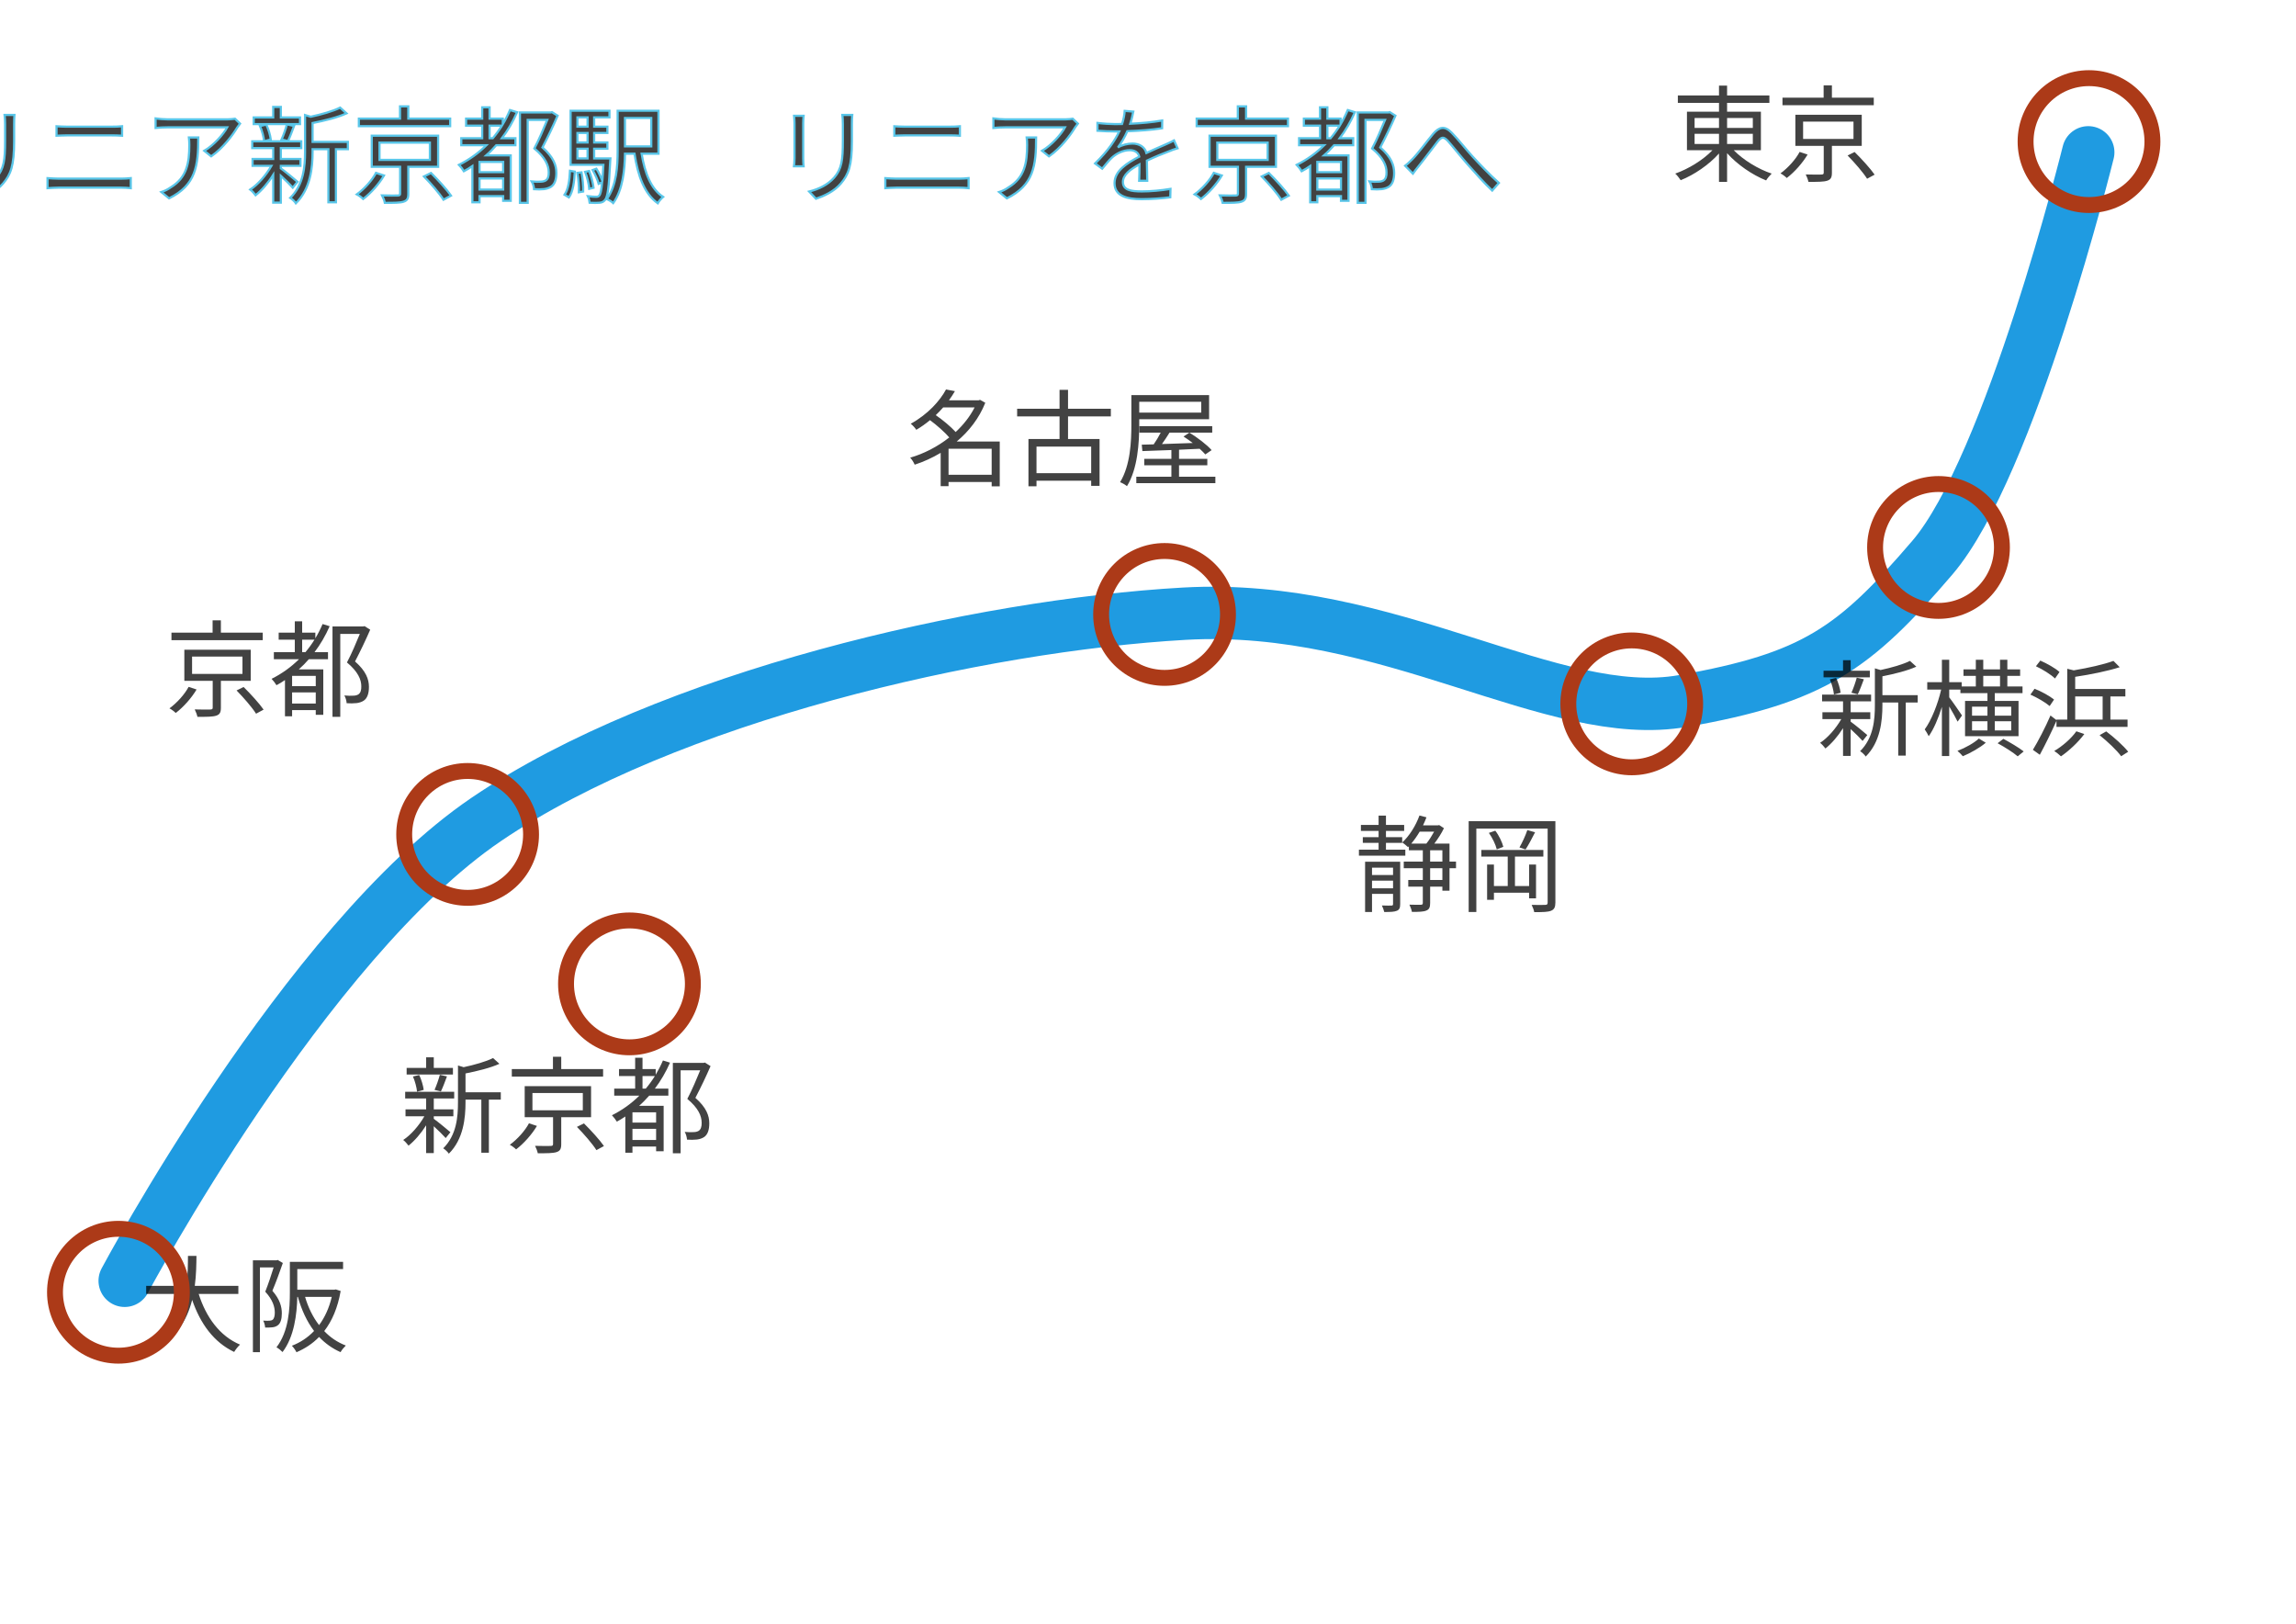
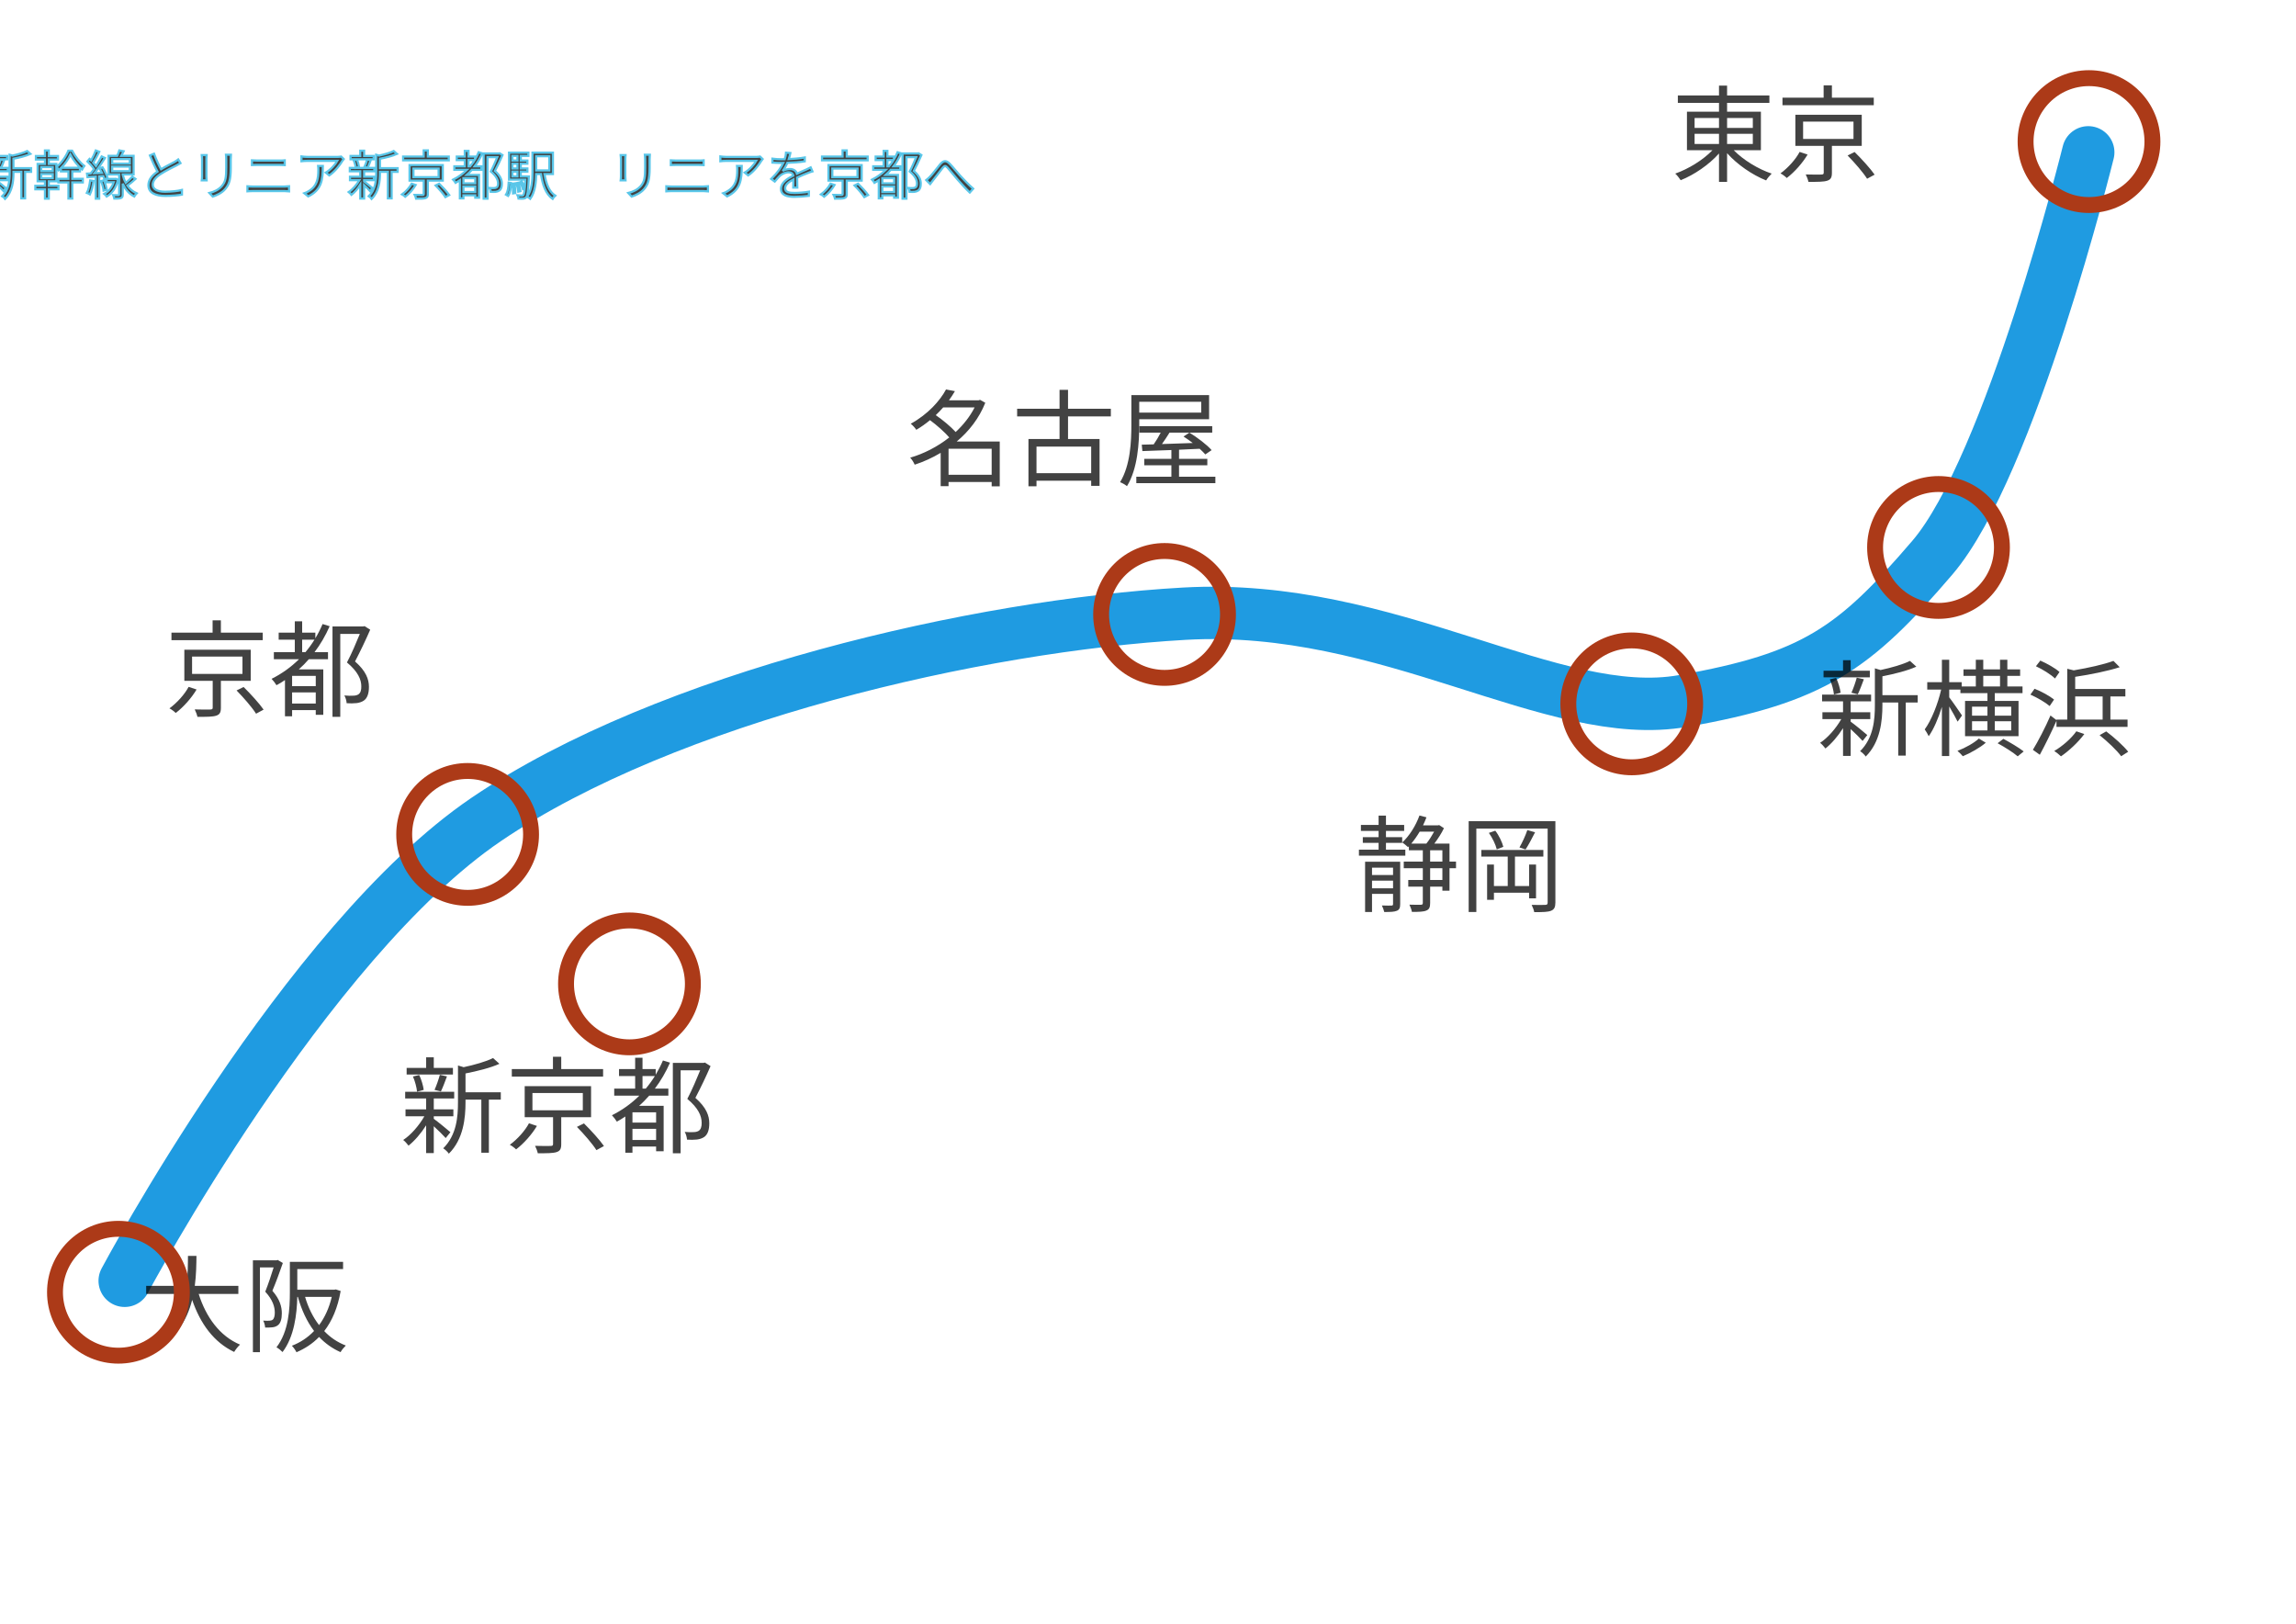
<svg xmlns="http://www.w3.org/2000/svg" width="1052.362" height="744.094" id="svg2" version="1.1">
  <defs id="defs4" />
  <g id="layer1" transform="translate(0,-308.2677)">
    <text xml:space="preserve" style="font-size:36px;font-style:normal;font-variant:normal;font-weight:normal;font-stretch:normal;text-indent:0;text-align:center;text-decoration:none;line-height:100%;letter-spacing:0px;word-spacing:0px;text-transform:none;direction:ltr;block-progression:tb;writing-mode:lr-tb;text-anchor:middle;baseline-shift:baseline;opacity:0.739;color:#000000;fill:#000000;fill-opacity:1;fill-rule:nonzero;stroke:none;stroke-width:1px;marker:none;visibility:visible;display:inline;overflow:visible;enable-background:accumulate;font-family:HGPSoeiKakupoptai;-inkscape-font-specification:HGPSoeiKakupoptai" x="65.714" y="646.952" id="text3759" transform="translate(0,308.2677)">
      <tspan id="tspan3761" x="65.714" y="646.952" />
    </text>
    <g id="g3850">
      <path id="path2985" d="M 957.143,378.076 C 957.143,378.076 921.572,521.909 885.714,563.791 849.856,605.672 831.156,618.988 771.429,629.505 711.701,640.022 636.98,584.168 542.857,589.505 448.734,594.842 305.908,627.425 222.857,683.791 139.806,740.156 57.143,895.219 57.143,895.219" style="fill:none;stroke:#1f9be1;stroke-width:24;stroke-linecap:round;stroke-linejoin:round;stroke-miterlimit:4;stroke-opacity:1;stroke-dasharray:none" />
      <text id="text3755" y="632.934" x="167.143" style="font-size:48px;font-style:normal;font-variant:normal;font-weight:normal;font-stretch:normal;text-indent:0;text-align:center;text-decoration:none;line-height:100%;letter-spacing:0px;word-spacing:0px;text-transform:none;direction:ltr;block-progression:tb;writing-mode:lr-tb;text-anchor:middle;baseline-shift:baseline;opacity:0.739;color:#000000;fill:#000000;fill-opacity:1;fill-rule:nonzero;stroke:none;stroke-width:1px;marker:none;visibility:visible;display:inline;overflow:visible;enable-background:accumulate;font-family:HGPSoeiKakupoptai;-inkscape-font-specification:HGPSoeiKakupoptai" xml:space="preserve">
        <tspan y="632.934" x="167.143" id="tspan3757">京都</tspan>
      </text>
      <text id="text3755" y="632.934" x="167.143" style="font-size:48px;font-style:normal;font-variant:normal;font-weight:normal;font-stretch:normal;text-indent:0;text-align:center;text-decoration:none;line-height:100%;letter-spacing:0px;word-spacing:0px;text-transform:none;direction:ltr;block-progression:tb;writing-mode:lr-tb;text-anchor:middle;baseline-shift:baseline;opacity:0.739;color:#000000;fill:#000000;fill-opacity:1;fill-rule:nonzero;stroke:none;stroke-width:1px;marker:none;visibility:visible;display:inline;overflow:visible;enable-background:accumulate;font-family:HGPSoeiKakupoptai;-inkscape-font-specification:HGPSoeiKakupoptai" xml:space="preserve">
        <tspan y="832.934" x="299.143" id="tspan3757">新京都</tspan>
      </text>
      <text id="text3763" y="924.076" x="155.714" style="font-size:48px;font-style:normal;font-variant:normal;font-weight:normal;font-stretch:normal;text-indent:0;text-align:center;text-decoration:none;line-height:100%;letter-spacing:0px;word-spacing:0px;text-transform:none;direction:ltr;block-progression:tb;writing-mode:lr-tb;text-anchor:middle;baseline-shift:baseline;opacity:0.739;color:#000000;fill:#000000;fill-opacity:1;fill-rule:nonzero;stroke:none;stroke-width:1px;marker:none;visibility:visible;display:inline;overflow:visible;enable-background:accumulate;font-family:HGPSoeiKakupoptai;-inkscape-font-specification:HGPSoeiKakupoptai" xml:space="preserve">
        <tspan y="924.076" x="155.714" id="tspan3765">大阪</tspan>
      </text>
      <text id="text3767" y="527.219" x="531.286" style="font-size:48px;font-style:normal;font-variant:normal;font-weight:normal;font-stretch:normal;text-indent:0;text-align:center;text-decoration:none;line-height:100%;letter-spacing:0px;word-spacing:0px;text-transform:none;direction:ltr;block-progression:tb;writing-mode:lr-tb;text-anchor:middle;baseline-shift:baseline;opacity:0.739;color:#000000;fill:#000000;fill-opacity:1;fill-rule:nonzero;stroke:none;stroke-width:1px;marker:none;visibility:visible;display:inline;overflow:visible;enable-background:accumulate;font-family:HGPSoeiKakupoptai;-inkscape-font-specification:HGPSoeiKakupoptai" xml:space="preserve">
        <tspan y="527.219" x="531.286" id="tspan3769">名古屋</tspan>
      </text>
      <text id="text3771" y="650.934" x="948.571" style="font-size:48px;font-style:normal;font-variant:normal;font-weight:normal;font-stretch:normal;text-indent:0;text-align:center;text-decoration:none;line-height:100%;letter-spacing:0px;word-spacing:0px;text-transform:none;direction:ltr;block-progression:tb;writing-mode:lr-tb;text-anchor:middle;baseline-shift:baseline;opacity:0.739;color:#000000;fill:#000000;fill-opacity:1;fill-rule:nonzero;stroke:none;stroke-width:1px;marker:none;visibility:visible;display:inline;overflow:visible;enable-background:accumulate;font-family:HGPSoeiKakupoptai;-inkscape-font-specification:HGPSoeiKakupoptai" xml:space="preserve">
        <tspan y="650.934" x="948.571" id="tspan3773">新横浜</tspan>
      </text>
      <text id="text3775" y="722.362" x="712.571" style="font-size:48px;font-style:normal;font-variant:normal;font-weight:normal;font-stretch:normal;text-indent:0;text-align:center;text-decoration:none;line-height:100%;letter-spacing:0px;word-spacing:0px;text-transform:none;direction:ltr;block-progression:tb;writing-mode:lr-tb;text-anchor:middle;baseline-shift:baseline;opacity:0.739;color:#000000;fill:#000000;fill-opacity:1;fill-rule:nonzero;stroke:none;stroke-width:1px;marker:none;visibility:visible;display:inline;overflow:visible;enable-background:accumulate;font-family:HGPSoeiKakupoptai;-inkscape-font-specification:HGPSoeiKakupoptai" xml:space="preserve">
        <tspan y="722.362" x="712.571" id="tspan3777">静岡</tspan>
      </text>
-       <text id="text3779" y="397.383" x="205.046" style="font-size:48px;font-style:normal;font-variant:normal;font-weight:normal;font-stretch:normal;text-indent:0;text-align:center;text-decoration:none;line-height:100%;letter-spacing:0px;word-spacing:0px;text-transform:none;direction:ltr;block-progression:tb;writing-mode:lr-tb;text-anchor:middle;baseline-shift:baseline;opacity:0.739;color:#000000;fill:#000000;fill-opacity:1;fill-rule:nonzero;stroke:#1fb2e1;stroke-width:1px;marker:none;visibility:visible;display:inline;overflow:visible;enable-background:accumulate;font-family:HGPSoeiKakupoptai;-inkscape-font-specification:HGPSoeiKakupoptai;stroke-opacity:1" xml:space="preserve">
+       <text id="text3779" y="397.383" x="205.046" style="font-size:24px;font-style:normal;font-variant:normal;font-weight:normal;font-stretch:normal;text-indent:0;text-align:center;text-decoration:none;line-height:100%;letter-spacing:0px;word-spacing:0px;text-transform:none;direction:ltr;block-progression:tb;writing-mode:lr-tb;text-anchor:middle;baseline-shift:baseline;opacity:0.739;color:#000000;fill:#000000;fill-opacity:1;fill-rule:nonzero;stroke:#1fb2e1;stroke-width:1px;marker:none;visibility:visible;display:inline;overflow:visible;enable-background:accumulate;font-family:HGPSoeiKakupoptai;-inkscape-font-specification:HGPSoeiKakupoptai;stroke-opacity:1" xml:space="preserve">
        <tspan y="397.383" x="205.046" id="tspan3848">東海道新幹線とリニア新京都駅　リニアを京都へ</tspan>
      </text>
      <text id="text3783" y="387.772" x="857.549" style="font-size:48px;font-style:normal;font-variant:normal;font-weight:normal;font-stretch:normal;text-indent:0;text-align:center;text-decoration:none;line-height:100%;letter-spacing:0px;word-spacing:0px;text-transform:none;direction:ltr;block-progression:tb;writing-mode:lr-tb;text-anchor:middle;baseline-shift:baseline;opacity:0.739;color:#000000;fill:#000000;fill-opacity:1;fill-rule:nonzero;stroke:none;stroke-width:1px;marker:none;visibility:visible;display:inline;overflow:visible;enable-background:accumulate;font-family:HGPSoeiKakupoptai;-inkscape-font-specification:HGPSoeiKakupoptai" xml:space="preserve">
        <tspan y="387.772" x="857.549" id="tspan3785">東京</tspan>
      </text>
      <path transform="matrix(0.3037135,0,0,0.3037135,322.3711,644.7202)" d="M -260,151.237 A 95.714,95.714 0 1 1 -451.429,151.237 95.714,95.714 0 1 1 -260,151.237 z" id="path3789" style="fill:none;stroke:#ac3a18;stroke-width:24;stroke-linecap:butt;stroke-linejoin:miter;stroke-miterlimit:4;stroke-opacity:1;stroke-dasharray:none;stroke-dashoffset:0" />
      <path transform="matrix(0.3037135,0,0,0.3037135,996.5453,513.2184)" d="M -260,151.237 A 95.714,95.714 0 1 1 -451.429,151.237 95.714,95.714 0 1 1 -260,151.237 z" id="path3789-2" style="fill:none;stroke:#ac3a18;stroke-width:24;stroke-linecap:butt;stroke-linejoin:miter;stroke-miterlimit:4;stroke-opacity:1;stroke-dasharray:none;stroke-dashoffset:0" />
      <path transform="matrix(0.3037135,0, 0, 0.3037135, 396.5453, 713.2184)" d="M -260, 151.237 A 95.714,95.714 0 1 1 -451.429,151.237 95.714,95.714 0 1 1 -260,151.237 z" id="path3789-10" style="fill:none;stroke:#ac3a18;stroke-width:24;stroke-linecap:butt;stroke-linejoin:miter;stroke-miterlimit:4;stroke-opacity:1;stroke-dasharray:none;stroke-dashoffset:0" />
      <path transform="matrix(0.3037135,0,0,0.3037135,641.8049,543.9152)" d="M -260,151.237 A 95.714,95.714 0 1 1 -451.429,151.237 95.714,95.714 0 1 1 -260,151.237 z" id="path3789-9" style="fill:none;stroke:#ac3a18;stroke-width:24;stroke-linecap:butt;stroke-linejoin:miter;stroke-miterlimit:4;stroke-opacity:1;stroke-dasharray:none;stroke-dashoffset:0" />
      <path transform="matrix(0.3037135,0,0,0.3037135,855.9362,584.8957)" d="M -260,151.237 A 95.714,95.714 0 1 1 -451.429,151.237 95.714,95.714 0 1 1 -260,151.237 z" id="path3789-1" style="fill:none;stroke:#ac3a18;stroke-width:24;stroke-linecap:butt;stroke-linejoin:miter;stroke-miterlimit:4;stroke-opacity:1;stroke-dasharray:none;stroke-dashoffset:0" />
      <path transform="matrix(0.3037135,0,0,0.3037135,1065.523,327.2175)" d="M -260,151.237 A 95.714,95.714 0 1 1 -451.429,151.237 95.714,95.714 0 1 1 -260,151.237 z" id="path3789-3" style="fill:none;stroke:#ac3a18;stroke-width:24;stroke-linecap:butt;stroke-linejoin:miter;stroke-miterlimit:4;stroke-opacity:1;stroke-dasharray:none;stroke-dashoffset:0" />
      <path transform="matrix(0.3037135,0,0,0.3037135,162.312,854.5303)" d="M -260,151.237 A 95.714,95.714 0 1 1 -451.429,151.237 95.714,95.714 0 1 1 -260,151.237 z" id="path3789-4" style="fill:none;stroke:#ac3a18;stroke-width:24;stroke-linecap:butt;stroke-linejoin:miter;stroke-miterlimit:4;stroke-opacity:1;stroke-dasharray:none;stroke-dashoffset:0" />
    </g>
  </g>
</svg>
